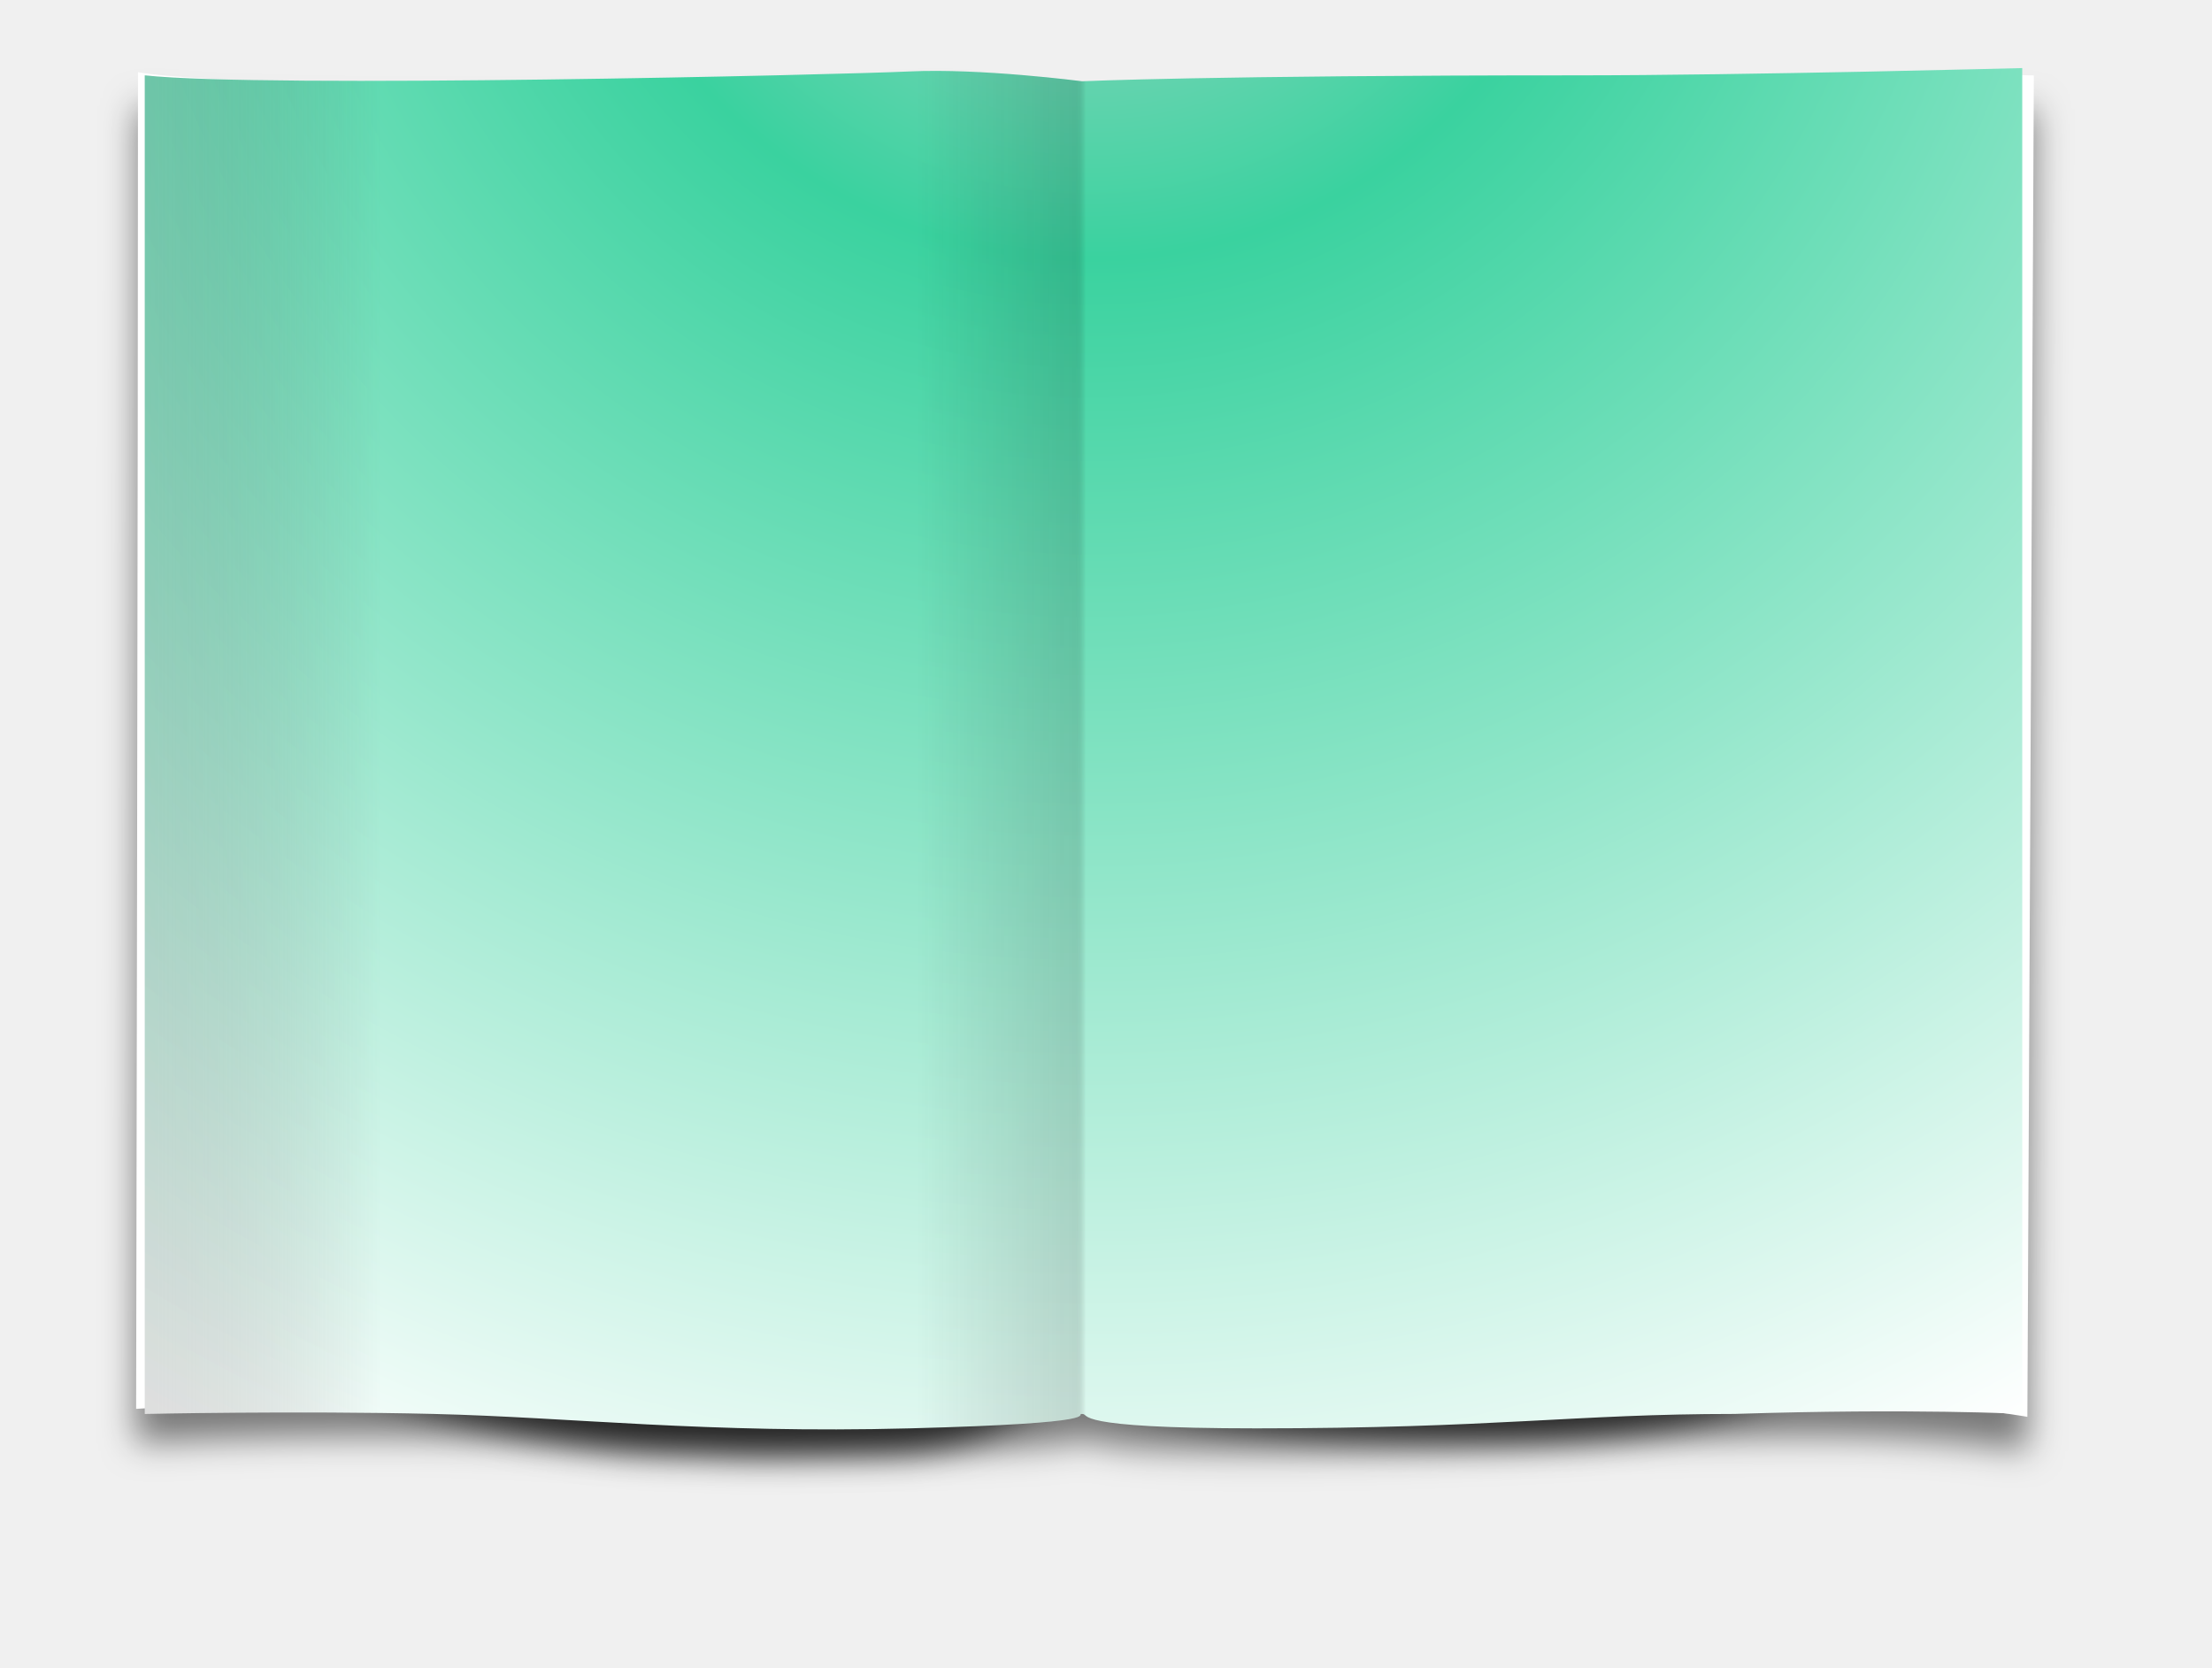
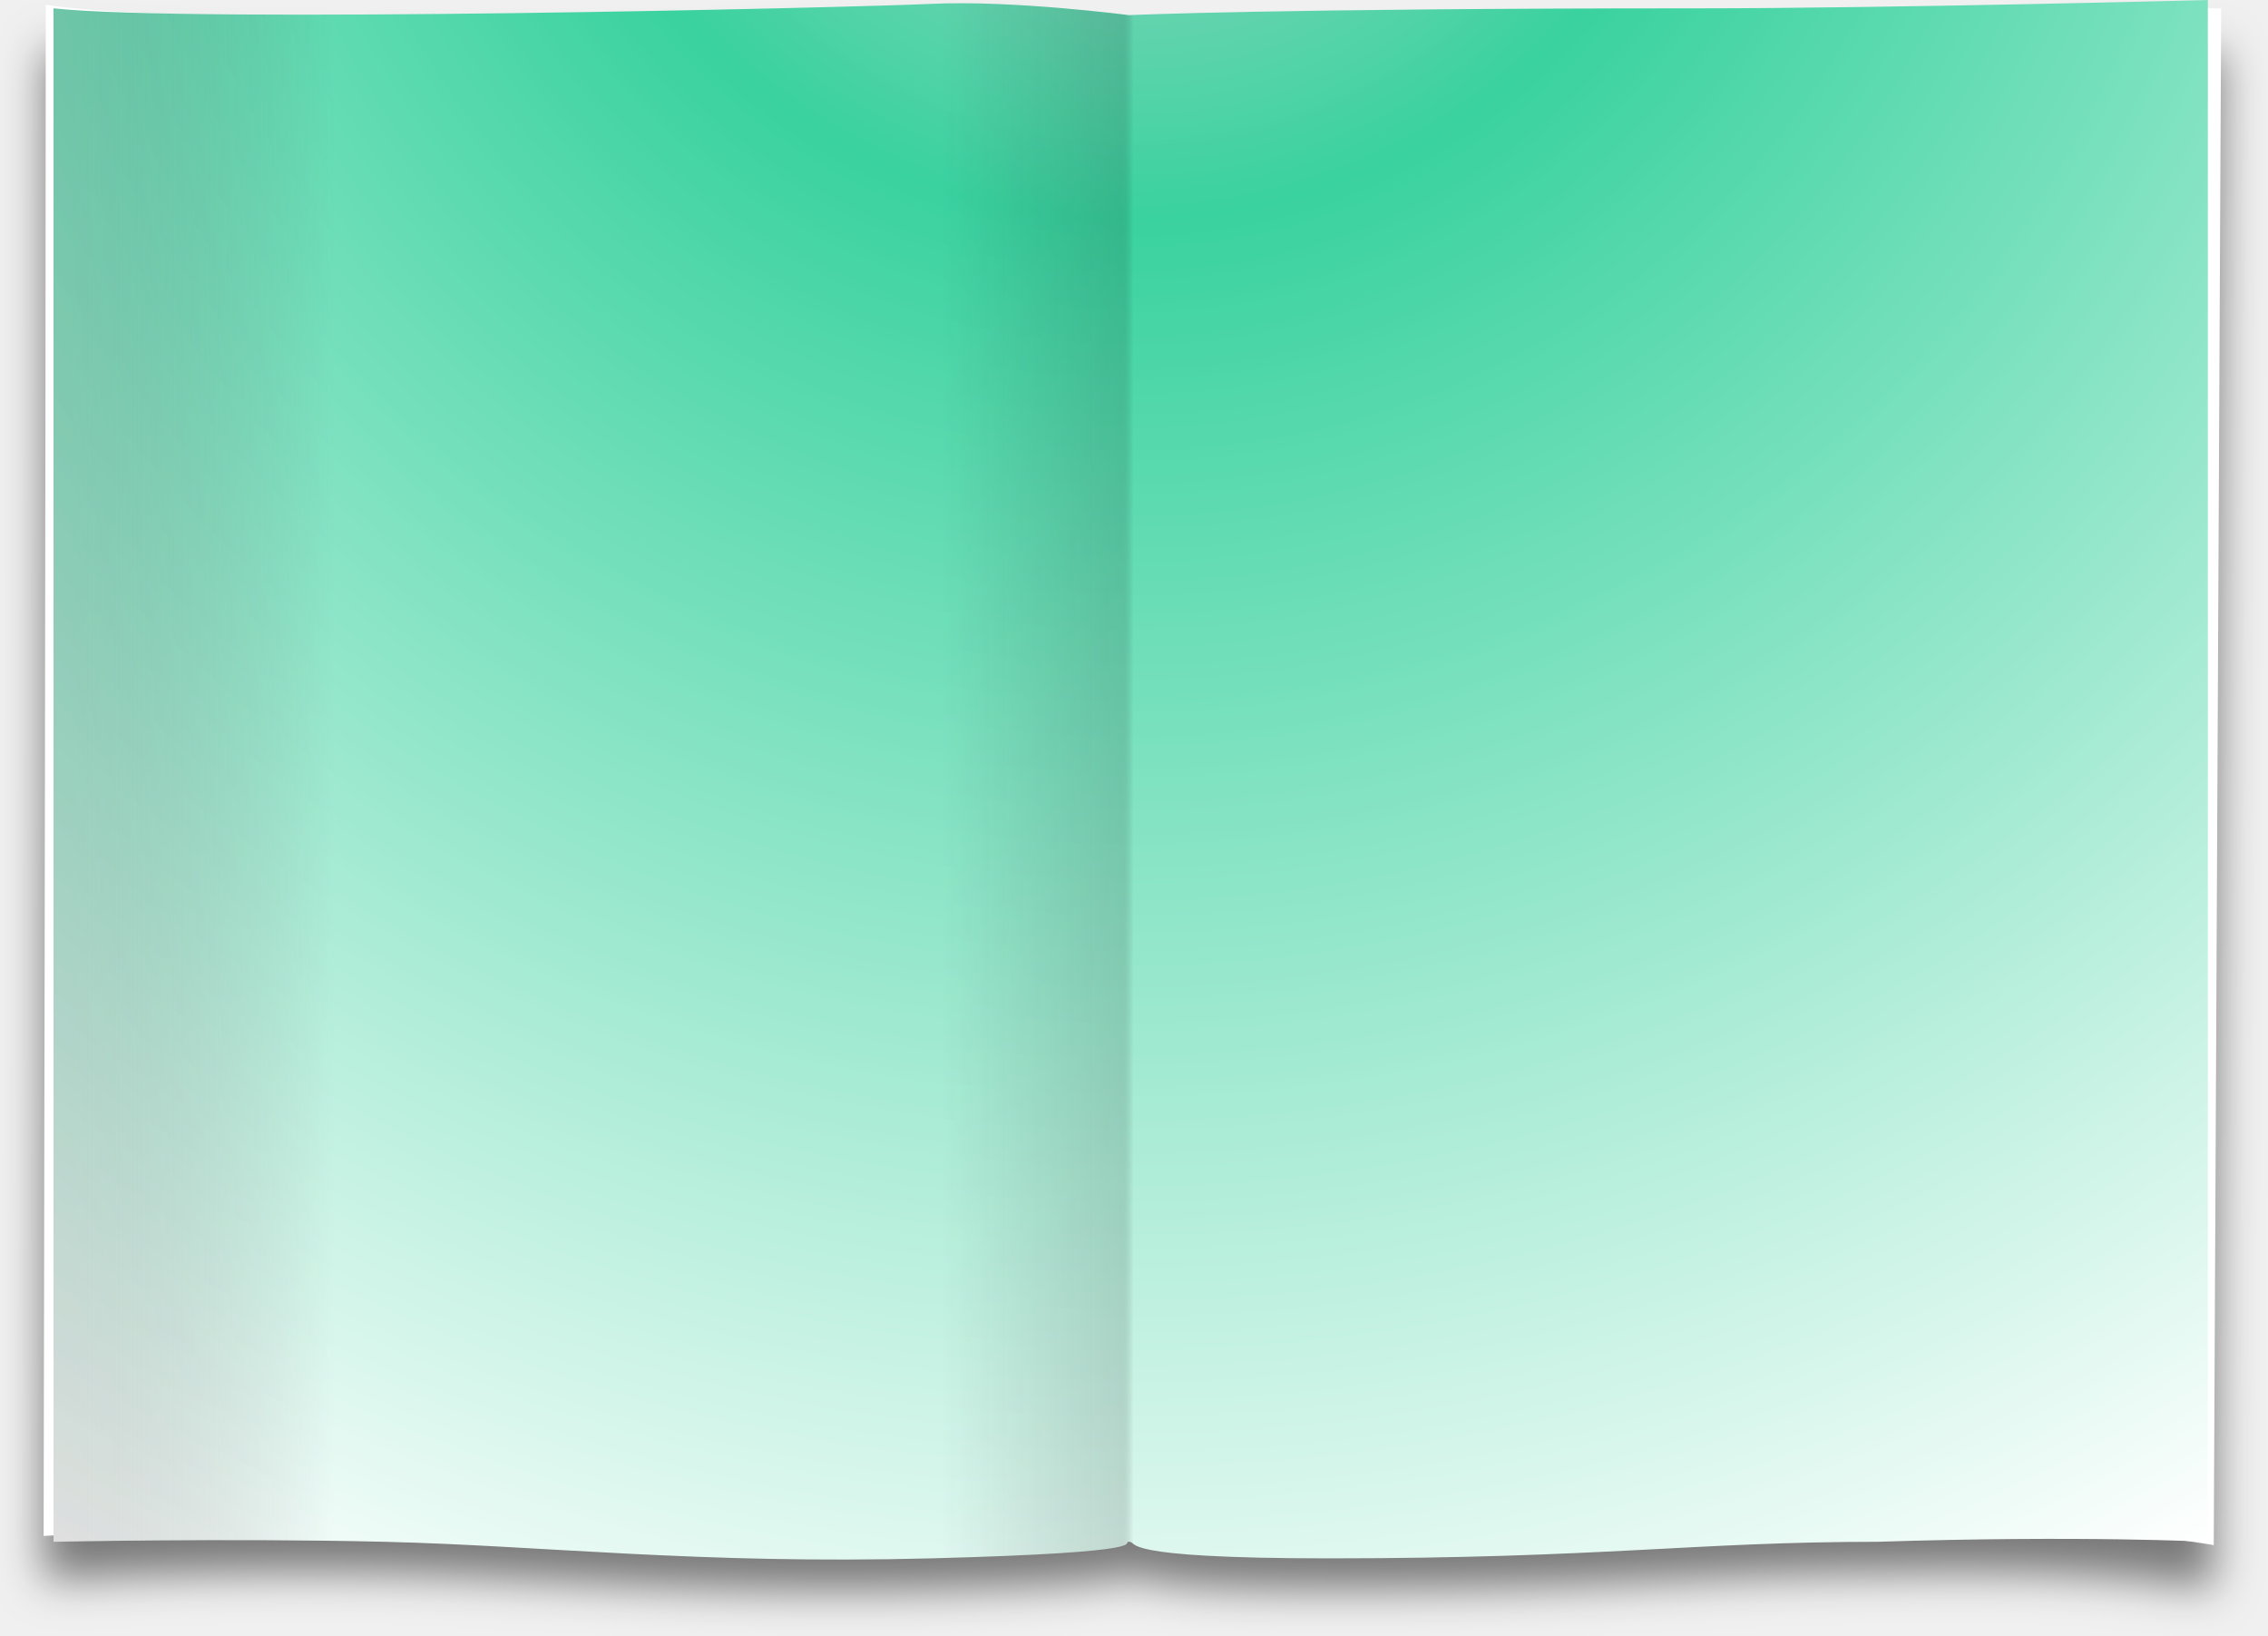
- <svg xmlns="http://www.w3.org/2000/svg" xmlns:xlink="http://www.w3.org/1999/xlink" width="65" height="49" viewBox="0 0 65 49">
+ <svg xmlns="http://www.w3.org/2000/svg" xmlns:xlink="http://www.w3.org/1999/xlink" width="208" height="150" viewBox="0 0 208 150">
  <defs>
-     <path id="magazineicon-b" d="M26.917,31.703 C25.476,31.952 3.426,32.721 3.91,35.193 C4.394,37.664 11.973,39.458 15.41,39.548 C18.848,39.638 16.948,39.693 22.021,39.548 C27.094,39.403 27.61,35.775 27.817,35.775 C28.035,35.775 24.434,39.178 40.123,39.178 C57.208,39.178 49.608,27.795 26.917,31.703 Z" />
-     <filter id="magazineicon-a" width="108.8%" height="145.7%" x="-4.4%" y="-11.4%" filterUnits="objectBoundingBox">
-       <feOffset dy="1" in="SourceAlpha" result="shadowOffsetOuter1" />
-       <feGaussianBlur in="shadowOffsetOuter1" result="shadowBlurOuter1" stdDeviation=".5" />
-       <feColorMatrix in="shadowBlurOuter1" values="0 0 0 0 0   0 0 0 0 0   0 0 0 0 0  0 0 0 0.71 0" />
-     </filter>
-     <path id="magazineicon-d" d="M53.076,0.135 C53.047,0.135 51.266,0.534 51.237,0.534 C46.517,0.534 37.749,0.6 33.029,0.6 C30.115,0.6 29.467,0.753 27.485,0.534 C25.544,0.321 24.841,0.037 22.741,0.135 C20.641,0.232 3.621,0.632 0.055,0.037 C0.055,10.982 0,39.31 0,39.31 C0,39.31 4.509,39.03 8.599,39.126 C12.688,39.222 16.704,39.7 22.741,39.546 C28.777,39.391 27.609,39.126 27.855,39.126 C28.115,39.126 27.399,39.546 33.029,39.546 C40.114,39.546 42.485,39.126 47.222,39.126 C52.518,38.959 55.575,39.546 55.575,39.546 L55.765,0.135 C55.765,0.135 55.834,0.106 53.076,0.135 Z" />
-     <filter id="magazineicon-c" width="107.2%" height="110.1%" x="-3.6%" y="-2.5%" filterUnits="objectBoundingBox">
-       <feOffset dy="1" in="SourceAlpha" result="shadowOffsetOuter1" />
-       <feGaussianBlur in="shadowOffsetOuter1" result="shadowBlurOuter1" stdDeviation=".5" />
+     <path id="magazineicon-b" d="M190.075,0.481 C189.971,0.482 183.594,1.911 183.488,1.911 C166.585,1.911 135.184,2.147 118.281,2.147 C107.848,2.147 105.527,2.691 98.43,1.911 C91.478,1.147 88.959,0.131 81.439,0.481 C73.919,0.831 12.968,2.26 0.198,0.131 C0.198,39.261 0,140.533 0,140.533 C0,140.533 16.146,139.534 30.793,139.876 C45.44,140.219 59.822,141.929 81.439,141.376 C103.056,140.823 98.873,139.876 99.754,139.876 C100.684,139.876 98.123,141.376 118.281,141.376 C143.657,141.376 152.148,139.876 169.111,139.876 C188.077,139.278 199.026,141.376 199.026,141.376 L199.705,0.481 C199.705,0.481 199.953,0.381 190.075,0.481 Z" />
+     <filter id="magazineicon-a" width="108%" height="111.3%" x="-4%" y="-2.8%" filterUnits="objectBoundingBox">
+       <feOffset dy="4" in="SourceAlpha" result="shadowOffsetOuter1" />
+       <feGaussianBlur in="shadowOffsetOuter1" result="shadowBlurOuter1" stdDeviation="2" />
      <feColorMatrix in="shadowBlurOuter1" values="0 0 0 0 0   0 0 0 0 0   0 0 0 0 0  0 0 0 0.5 0" />
    </filter>
-     <radialGradient id="magazineicon-e" cy="-23.991%" r="154.633%" fx="50%" fy="-23.991%" gradientTransform="matrix(-.28509 .91945 -.66664 -.3932 .482 -.794)">
+     <radialGradient id="magazineicon-c" cy="-23.991%" r="154.674%" fx="50%" fy="-23.991%" gradientTransform="scale(-.72379 -1) rotate(-66.81 .268 .903)">
      <stop offset="0%" stop-color="#B0D6CA" />
      <stop offset="24.577%" stop-color="#3AD29F" />
      <stop offset="91.194%" stop-color="#FFF" />
      <stop offset="100%" stop-color="#FFF" />
    </radialGradient>
-     <linearGradient id="magazineicon-g" x1="0%" y1="50%" y2="50%">
+     <linearGradient id="magazineicon-e" x1="0%" y1="50%" y2="50%">
      <stop offset="0%" stop-color="#7F7F7F" stop-opacity=".5" />
      <stop offset="12.529%" stop-color="#FFF" stop-opacity=".96" />
      <stop offset="41.029%" stop-color="#FFF" stop-opacity=".583" />
      <stop offset="49.598%" stop-color="#7F7F7F" stop-opacity=".5" />
      <stop offset="50.133%" stop-color="#FFF" />
      <stop offset="100%" stop-color="#FFF" />
    </linearGradient>
-     <path id="magazineicon-f" d="M42.286,0.214 C31.562,0.214 27.797,0.388 27.797,0.388 C27.797,0.388 24.813,3.56056386e-08 22.734,0.099 C20.655,0.198 3.756,0.595 0.254,0.214 C0.254,11.287 0.254,39.545 0.254,39.545 C0.254,39.545 4.685,39.448 8.734,39.545 C12.782,39.642 16.758,40.126 22.734,39.969 C28.709,39.813 27.553,39.545 27.797,39.545 C28.054,39.545 27.346,39.969 32.918,39.969 C39.933,39.969 42.28,39.545 46.969,39.545 C52.212,39.375 55.424,39.545 55.424,39.545 L55.424,0 C55.424,0 47.362,0.214 42.286,0.214 Z" />
+     <path id="magazineicon-d" d="M151.434,0.765 C113.029,0.765 99.545,1.388 99.545,1.388 C99.545,1.388 88.859,1.27290158e-07 81.414,0.354 C73.969,0.708 13.452,2.129 0.91,0.765 C0.91,40.351 0.91,141.372 0.91,141.372 C0.91,141.372 16.778,141.026 31.277,141.372 C45.776,141.719 60.014,143.449 81.414,142.89 C102.814,142.33 98.673,141.372 99.545,141.372 C100.465,141.372 97.93,142.89 117.886,142.89 C143.006,142.89 151.412,141.372 168.205,141.372 C186.98,140.767 198.483,141.372 198.483,141.372 L198.483,0 C198.483,0 169.612,0.765 151.434,0.765 Z" />
  </defs>
-   <g fill="none" fill-rule="evenodd" transform="translate(4 2)">
-     <g transform="translate(0 .085)">
+   <g fill="none" fill-rule="evenodd" transform="translate(4)">
+     <g transform="translate(0 .303)">
      <use fill="#000" filter="url(#magazineicon-a)" xlink:href="#magazineicon-b" />
-       <use fill="#FBFBFD" xlink:href="#magazineicon-b" />
-       <use fill="#000" filter="url(#magazineicon-c)" xlink:href="#magazineicon-d" />
-       <use fill="#FFF" xlink:href="#magazineicon-d" />
+       <use fill="#FFF" xlink:href="#magazineicon-b" />
    </g>
-     <use fill="url(#magazineicon-e)" xlink:href="#magazineicon-f" />
-     <use fill="url(#magazineicon-g)" fill-opacity=".5" xlink:href="#magazineicon-f" style="mix-blend-mode:multiply" />
+     <use fill="url(#magazineicon-c)" xlink:href="#magazineicon-d" />
+     <use fill="url(#magazineicon-e)" fill-opacity=".5" xlink:href="#magazineicon-d" style="mix-blend-mode:multiply" />
  </g>
</svg>
